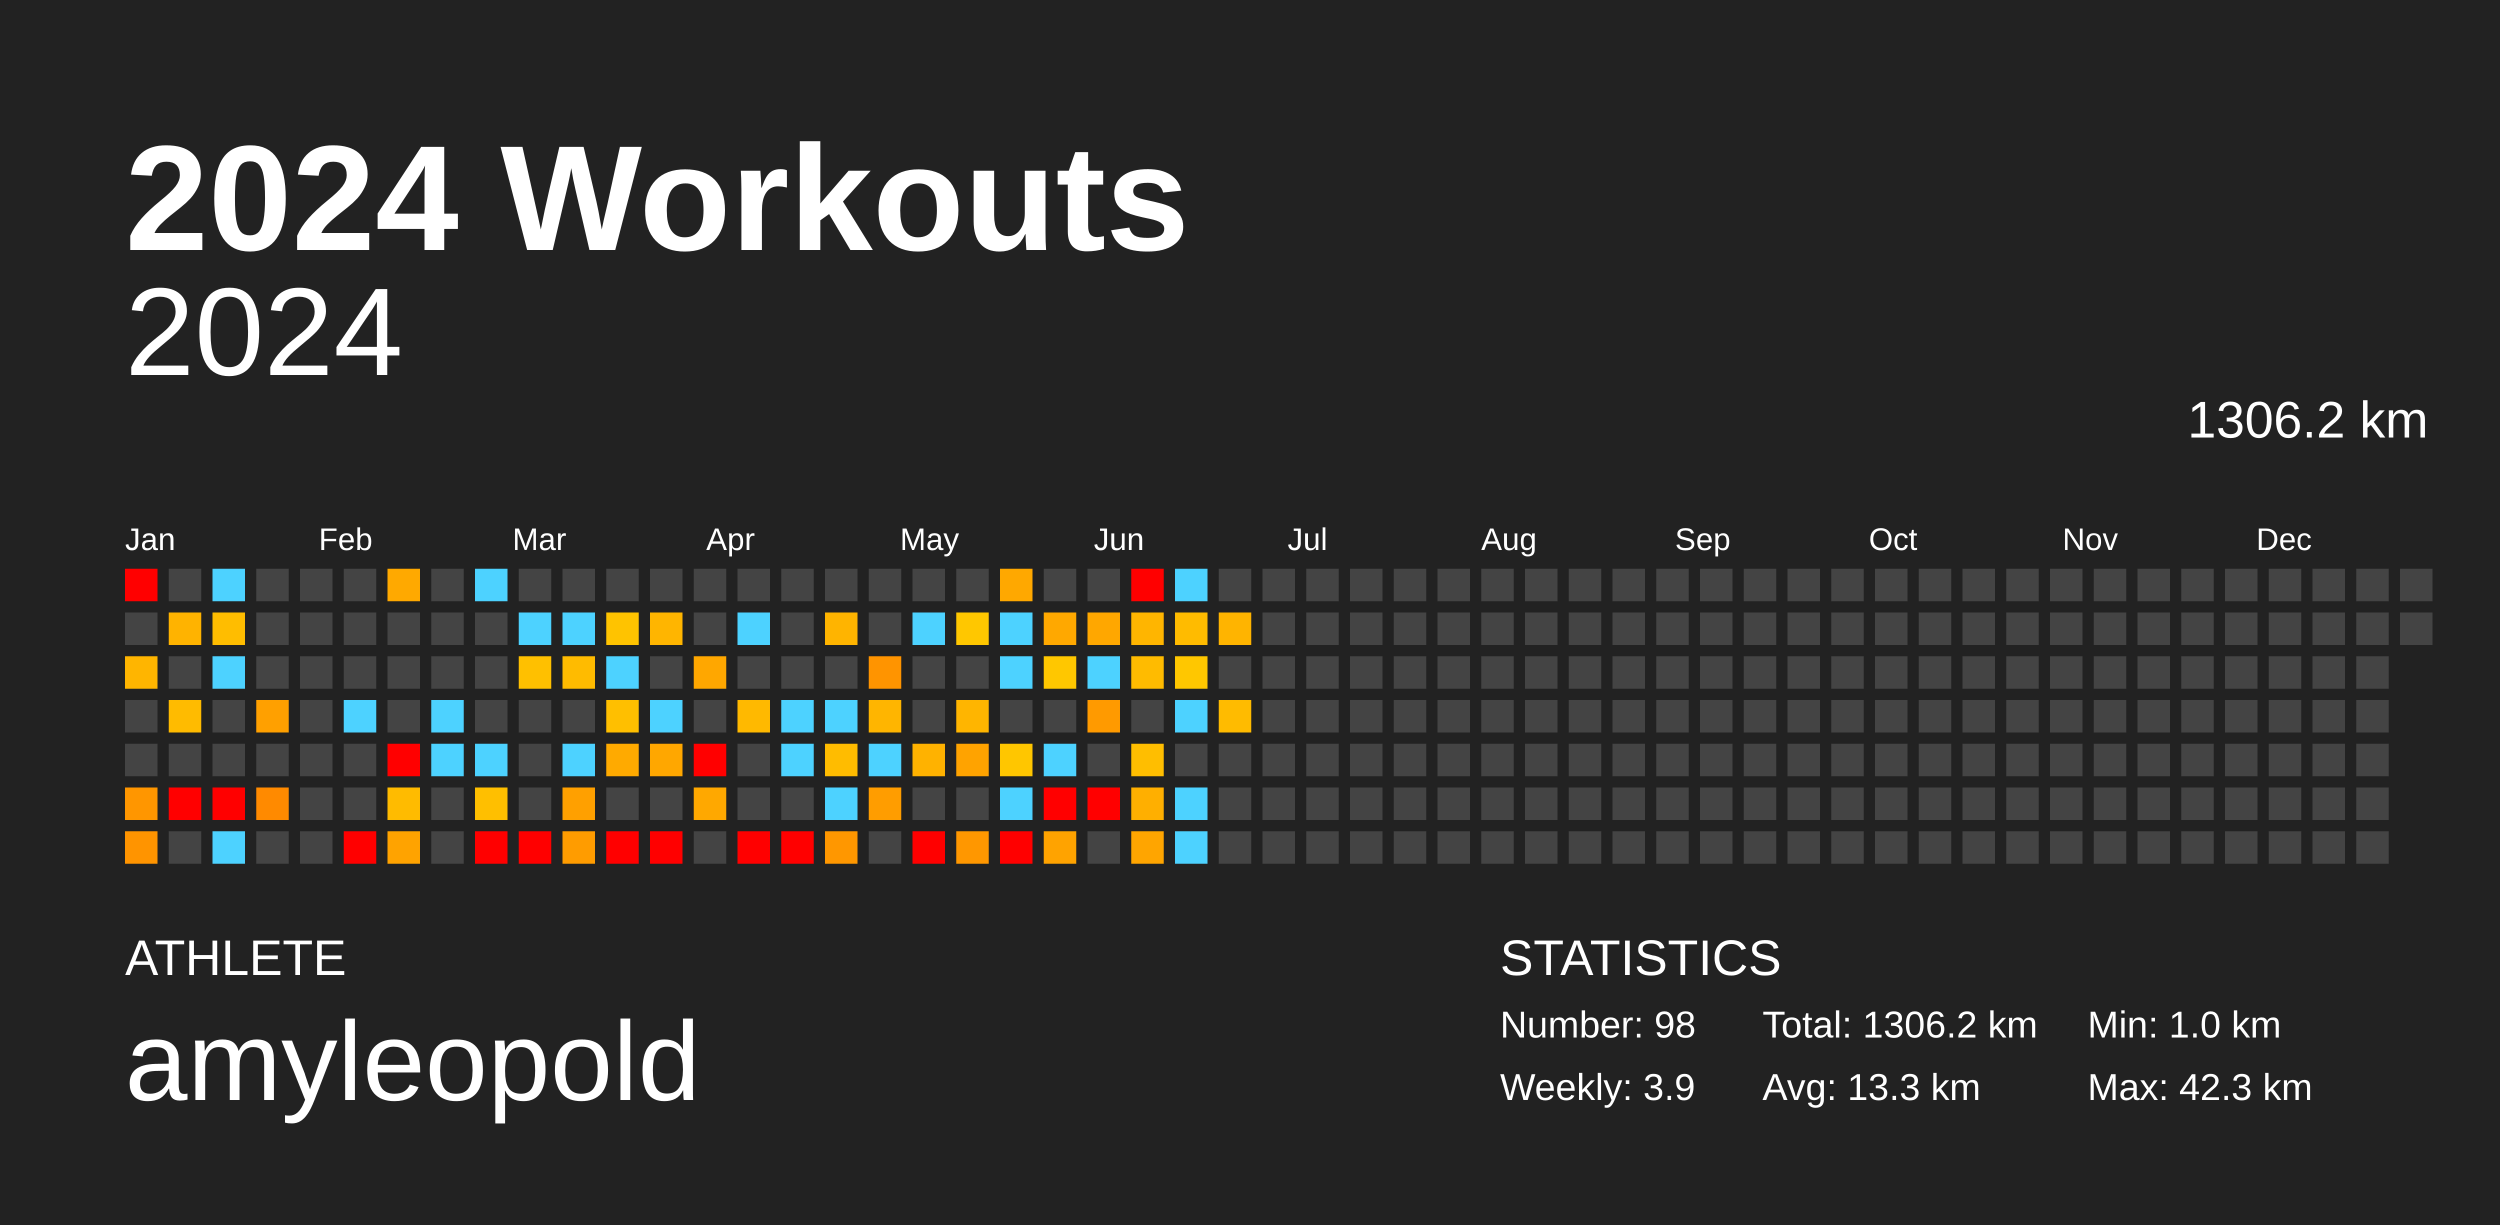
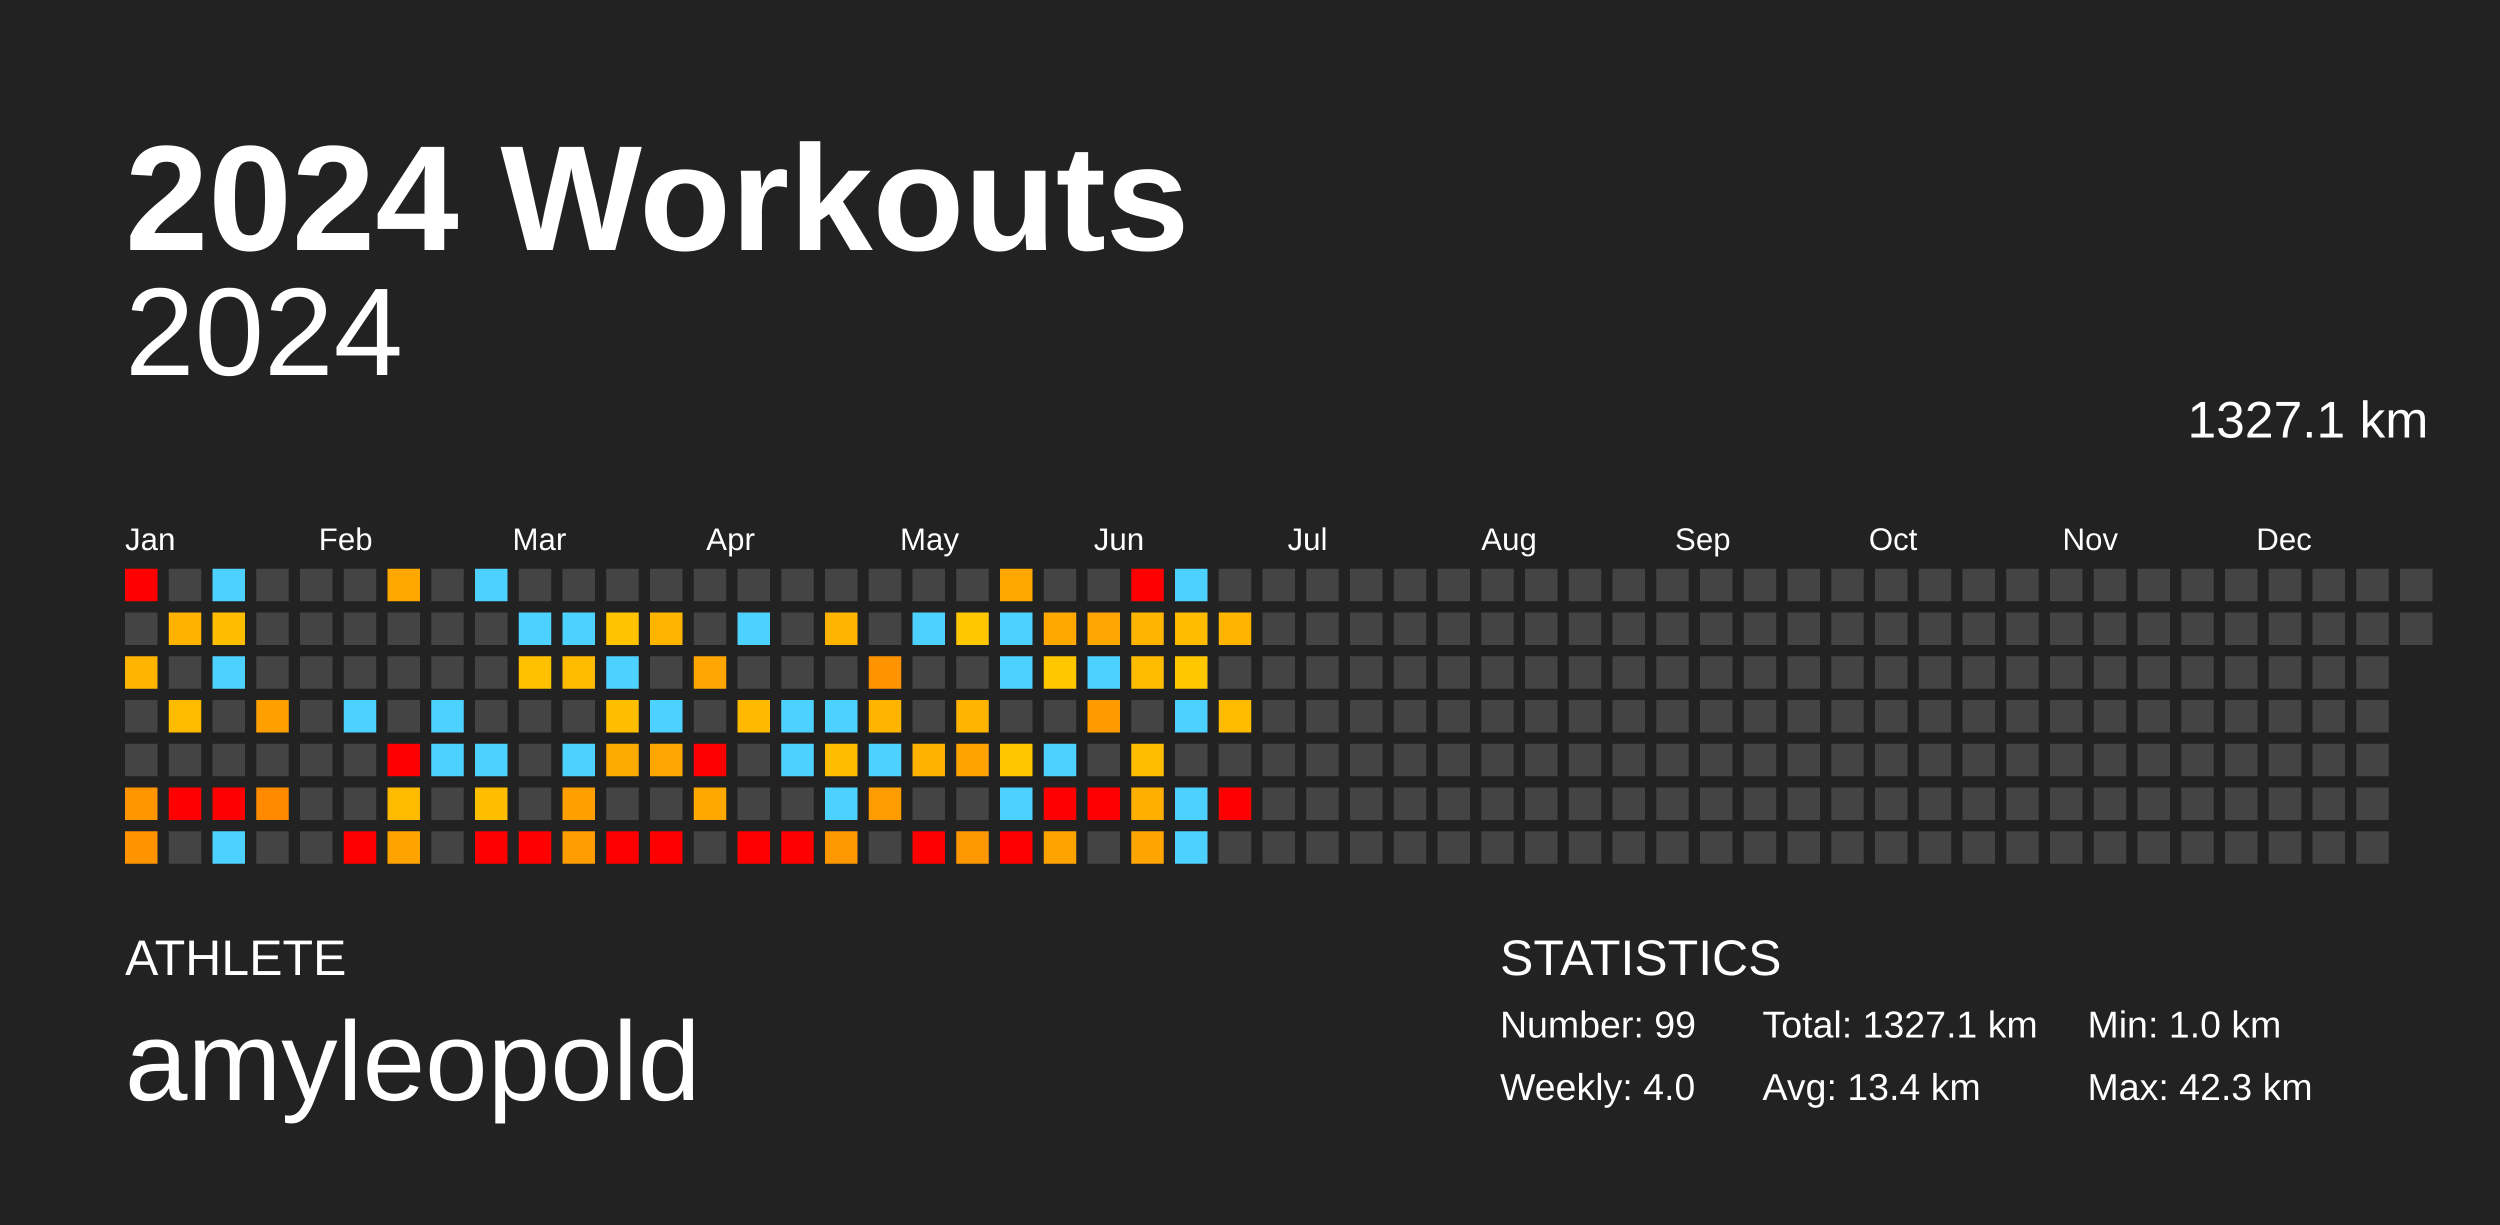
<svg xmlns="http://www.w3.org/2000/svg" baseProfile="full" height="98mm" version="1.1" viewBox="0,0,200,98" width="200mm">
  <defs />
  <rect fill="#222222" height="98" width="200" x="0" y="0" />
  <text fill="#FFFFFF" style="font-size:12px; font-family:Arial; font-weight:bold;" x="10" y="20">2024 Workouts</text>
  <text fill="#FFFFFF" style="font-size:4px; font-family:Arial" x="10" y="78">ATHLETE</text>
  <text fill="#FFFFFF" style="font-size:9px; font-family:Arial" x="10" y="88">amyleopold</text>
  <text fill="#FFFFFF" style="font-size:4px; font-family:Arial" x="120" y="78">STATISTICS</text>
-   <text fill="#FFFFFF" style="font-size:3px; font-family:Arial" x="120" y="83">Number: 98</text>
-   <text fill="#FFFFFF" style="font-size:3px; font-family:Arial" x="120" y="88">Weekly: 3.9</text>
-   <text fill="#FFFFFF" style="font-size:3px; font-family:Arial" x="141" y="83">Total: 1306.2 km</text>
-   <text fill="#FFFFFF" style="font-size:3px; font-family:Arial" x="141" y="88">Avg: 13.3 km</text>
+   <text fill="#FFFFFF" style="font-size:3px; font-family:Arial" x="120" y="83">Number: 99</text>
+   <text fill="#FFFFFF" style="font-size:3px; font-family:Arial" x="120" y="88">Weekly: 4.0</text>
+   <text fill="#FFFFFF" style="font-size:3px; font-family:Arial" x="141" y="83">Total: 1327.1 km</text>
+   <text fill="#FFFFFF" style="font-size:3px; font-family:Arial" x="141" y="88">Avg: 13.4 km</text>
  <text fill="#FFFFFF" style="font-size:3px; font-family:Arial" x="167" y="83">Min: 1.0 km</text>
  <text fill="#FFFFFF" style="font-size:3px; font-family:Arial" x="167" y="88">Max: 42.3 km</text>
  <text alignment-baseline="hanging" fill="#FFFFFF" style="font-size:10.0px; font-family:Arial;" x="10" y="30">2024</text>
-   <text alignment-baseline="hanging" fill="#FFFFFF" style="font-size:4.125px; font-family:Arial;" x="175" y="35">1306.2 km</text>
+   <text alignment-baseline="hanging" fill="#FFFFFF" style="font-size:4.125px; font-family:Arial;" x="175" y="35">1327.1 km</text>
  <text fill="#FFFFFF" style="font-size:2.5px; font-family:Arial" x="10.0" y="44">Jan</text>
  <text fill="#FFFFFF" style="font-size:2.5px; font-family:Arial" x="25.5" y="44">Feb</text>
  <text fill="#FFFFFF" style="font-size:2.5px; font-family:Arial" x="41.0" y="44">Mar</text>
  <text fill="#FFFFFF" style="font-size:2.5px; font-family:Arial" x="56.5" y="44">Apr</text>
  <text fill="#FFFFFF" style="font-size:2.5px; font-family:Arial" x="72.0" y="44">May</text>
  <text fill="#FFFFFF" style="font-size:2.5px; font-family:Arial" x="87.5" y="44">Jun</text>
  <text fill="#FFFFFF" style="font-size:2.5px; font-family:Arial" x="103.0" y="44">Jul</text>
  <text fill="#FFFFFF" style="font-size:2.5px; font-family:Arial" x="118.5" y="44">Aug</text>
  <text fill="#FFFFFF" style="font-size:2.5px; font-family:Arial" x="134.0" y="44">Sep</text>
  <text fill="#FFFFFF" style="font-size:2.5px; font-family:Arial" x="149.5" y="44">Oct</text>
  <text fill="#FFFFFF" style="font-size:2.5px; font-family:Arial" x="165.0" y="44">Nov</text>
  <text fill="#FFFFFF" style="font-size:2.5px; font-family:Arial" x="180.5" y="44">Dec</text>
  <rect fill="red" height="2.6" width="2.6" x="10.0" y="45.5" />
  <rect fill="#444444" height="2.6" width="2.6" x="10.0" y="49.0" />
  <rect fill="#ffb500" height="2.6" width="2.6" x="10.0" y="52.5" />
  <rect fill="#444444" height="2.6" width="2.6" x="10.0" y="56.0" />
  <rect fill="#444444" height="2.6" width="2.6" x="10.0" y="59.5" />
  <rect fill="#ff9600" height="2.6" width="2.6" x="10.0" y="63.0" />
  <rect fill="#ff9400" height="2.6" width="2.6" x="10.0" y="66.5" />
  <rect fill="#444444" height="2.6" width="2.6" x="13.5" y="45.5" />
  <rect fill="#ffb300" height="2.6" width="2.6" x="13.5" y="49.0" />
  <rect fill="#444444" height="2.6" width="2.6" x="13.5" y="52.5" />
  <rect fill="#ffbb00" height="2.6" width="2.6" x="13.5" y="56.0" />
  <rect fill="#444444" height="2.6" width="2.6" x="13.5" y="59.5" />
  <rect fill="red" height="2.6" width="2.6" x="13.5" y="63.0" />
  <rect fill="#444444" height="2.6" width="2.6" x="13.5" y="66.5" />
  <rect fill="#4dd2ff" height="2.6" width="2.6" x="17.0" y="45.5" />
  <rect fill="#ffbd00" height="2.6" width="2.6" x="17.0" y="49.0" />
  <rect fill="#4dd2ff" height="2.6" width="2.6" x="17.0" y="52.5" />
  <rect fill="#444444" height="2.6" width="2.6" x="17.0" y="56.0" />
  <rect fill="#444444" height="2.6" width="2.6" x="17.0" y="59.5" />
  <rect fill="red" height="2.6" width="2.6" x="17.0" y="63.0" />
  <rect fill="#4dd2ff" height="2.6" width="2.6" x="17.0" y="66.5" />
  <rect fill="#444444" height="2.6" width="2.6" x="20.5" y="45.5" />
  <rect fill="#444444" height="2.6" width="2.6" x="20.5" y="49.0" />
  <rect fill="#444444" height="2.6" width="2.6" x="20.5" y="52.5" />
  <rect fill="#ffa000" height="2.6" width="2.6" x="20.5" y="56.0" />
  <rect fill="#444444" height="2.6" width="2.6" x="20.5" y="59.5" />
  <rect fill="#ff8a00" height="2.6" width="2.6" x="20.5" y="63.0" />
  <rect fill="#444444" height="2.6" width="2.6" x="20.5" y="66.5" />
  <rect fill="#444444" height="2.6" width="2.6" x="24.0" y="45.5" />
  <rect fill="#444444" height="2.6" width="2.6" x="24.0" y="49.0" />
  <rect fill="#444444" height="2.6" width="2.6" x="24.0" y="52.5" />
  <rect fill="#444444" height="2.6" width="2.6" x="24.0" y="56.0" />
  <rect fill="#444444" height="2.6" width="2.6" x="24.0" y="59.5" />
  <rect fill="#444444" height="2.6" width="2.6" x="24.0" y="63.0" />
  <rect fill="#444444" height="2.6" width="2.6" x="24.0" y="66.5" />
  <rect fill="#444444" height="2.6" width="2.6" x="27.5" y="45.5" />
  <rect fill="#444444" height="2.6" width="2.6" x="27.5" y="49.0" />
  <rect fill="#444444" height="2.6" width="2.6" x="27.5" y="52.5" />
  <rect fill="#4dd2ff" height="2.6" width="2.6" x="27.5" y="56.0" />
  <rect fill="#444444" height="2.6" width="2.6" x="27.5" y="59.5" />
  <rect fill="#444444" height="2.6" width="2.6" x="27.5" y="63.0" />
  <rect fill="red" height="2.6" width="2.6" x="27.5" y="66.5" />
  <rect fill="#ffa900" height="2.6" width="2.6" x="31.0" y="45.5" />
  <rect fill="#444444" height="2.6" width="2.6" x="31.0" y="49.0" />
  <rect fill="#444444" height="2.6" width="2.6" x="31.0" y="52.5" />
  <rect fill="#444444" height="2.6" width="2.6" x="31.0" y="56.0" />
  <rect fill="red" height="2.6" width="2.6" x="31.0" y="59.5" />
  <rect fill="#ffbb00" height="2.6" width="2.6" x="31.0" y="63.0" />
  <rect fill="#ffa300" height="2.6" width="2.6" x="31.0" y="66.5" />
  <rect fill="#444444" height="2.6" width="2.6" x="34.5" y="45.5" />
  <rect fill="#444444" height="2.6" width="2.6" x="34.5" y="49.0" />
  <rect fill="#444444" height="2.6" width="2.6" x="34.5" y="52.5" />
  <rect fill="#4dd2ff" height="2.6" width="2.6" x="34.5" y="56.0" />
  <rect fill="#4dd2ff" height="2.6" width="2.6" x="34.5" y="59.5" />
  <rect fill="#444444" height="2.6" width="2.6" x="34.5" y="63.0" />
  <rect fill="#444444" height="2.6" width="2.6" x="34.5" y="66.5" />
  <rect fill="#4dd2ff" height="2.6" width="2.6" x="38.0" y="45.5" />
  <rect fill="#444444" height="2.6" width="2.6" x="38.0" y="49.0" />
  <rect fill="#444444" height="2.6" width="2.6" x="38.0" y="52.5" />
  <rect fill="#444444" height="2.6" width="2.6" x="38.0" y="56.0" />
  <rect fill="#4dd2ff" height="2.6" width="2.6" x="38.0" y="59.5" />
  <rect fill="#ffbf00" height="2.6" width="2.6" x="38.0" y="63.0" />
  <rect fill="red" height="2.6" width="2.6" x="38.0" y="66.5" />
  <rect fill="#444444" height="2.6" width="2.6" x="41.5" y="45.5" />
  <rect fill="#4dd2ff" height="2.6" width="2.6" x="41.5" y="49.0" />
  <rect fill="#ffc000" height="2.6" width="2.6" x="41.5" y="52.5" />
  <rect fill="#444444" height="2.6" width="2.6" x="41.5" y="56.0" />
  <rect fill="#444444" height="2.6" width="2.6" x="41.5" y="59.5" />
  <rect fill="#444444" height="2.6" width="2.6" x="41.5" y="63.0" />
  <rect fill="red" height="2.6" width="2.6" x="41.5" y="66.5" />
  <rect fill="#444444" height="2.6" width="2.6" x="45.0" y="45.5" />
  <rect fill="#4dd2ff" height="2.6" width="2.6" x="45.0" y="49.0" />
  <rect fill="#ffbb00" height="2.6" width="2.6" x="45.0" y="52.5" />
  <rect fill="#444444" height="2.6" width="2.6" x="45.0" y="56.0" />
  <rect fill="#4dd2ff" height="2.6" width="2.6" x="45.0" y="59.5" />
  <rect fill="#ffa000" height="2.6" width="2.6" x="45.0" y="63.0" />
  <rect fill="#ff9c00" height="2.6" width="2.6" x="45.0" y="66.5" />
  <rect fill="#444444" height="2.6" width="2.6" x="48.5" y="45.5" />
  <rect fill="#ffc300" height="2.6" width="2.6" x="48.5" y="49.0" />
  <rect fill="#4dd2ff" height="2.6" width="2.6" x="48.5" y="52.5" />
  <rect fill="#ffbf00" height="2.6" width="2.6" x="48.5" y="56.0" />
  <rect fill="#ffaa00" height="2.6" width="2.6" x="48.5" y="59.5" />
  <rect fill="#444444" height="2.6" width="2.6" x="48.5" y="63.0" />
  <rect fill="red" height="2.6" width="2.6" x="48.5" y="66.5" />
  <rect fill="#444444" height="2.6" width="2.6" x="52.0" y="45.5" />
  <rect fill="#ffb500" height="2.6" width="2.6" x="52.0" y="49.0" />
  <rect fill="#444444" height="2.6" width="2.6" x="52.0" y="52.5" />
  <rect fill="#4dd2ff" height="2.6" width="2.6" x="52.0" y="56.0" />
  <rect fill="#ffa700" height="2.6" width="2.6" x="52.0" y="59.5" />
  <rect fill="#444444" height="2.6" width="2.6" x="52.0" y="63.0" />
  <rect fill="red" height="2.6" width="2.6" x="52.0" y="66.5" />
  <rect fill="#444444" height="2.6" width="2.6" x="55.5" y="45.5" />
  <rect fill="#444444" height="2.6" width="2.6" x="55.5" y="49.0" />
  <rect fill="#ffa700" height="2.6" width="2.6" x="55.5" y="52.5" />
  <rect fill="#444444" height="2.6" width="2.6" x="55.5" y="56.0" />
  <rect fill="red" height="2.6" width="2.6" x="55.5" y="59.5" />
  <rect fill="#ffa800" height="2.6" width="2.6" x="55.5" y="63.0" />
  <rect fill="#444444" height="2.6" width="2.6" x="55.5" y="66.5" />
  <rect fill="#444444" height="2.6" width="2.6" x="59.0" y="45.5" />
  <rect fill="#4dd2ff" height="2.6" width="2.6" x="59.0" y="49.0" />
  <rect fill="#444444" height="2.6" width="2.6" x="59.0" y="52.5" />
  <rect fill="#ffb900" height="2.6" width="2.6" x="59.0" y="56.0" />
  <rect fill="#444444" height="2.6" width="2.6" x="59.0" y="59.5" />
  <rect fill="#444444" height="2.6" width="2.6" x="59.0" y="63.0" />
  <rect fill="red" height="2.6" width="2.6" x="59.0" y="66.5" />
  <rect fill="#444444" height="2.6" width="2.6" x="62.5" y="45.5" />
  <rect fill="#444444" height="2.6" width="2.6" x="62.5" y="49.0" />
  <rect fill="#444444" height="2.6" width="2.6" x="62.5" y="52.5" />
  <rect fill="#4dd2ff" height="2.6" width="2.6" x="62.5" y="56.0" />
  <rect fill="#4dd2ff" height="2.6" width="2.6" x="62.5" y="59.5" />
  <rect fill="#444444" height="2.6" width="2.6" x="62.5" y="63.0" />
  <rect fill="red" height="2.6" width="2.6" x="62.5" y="66.5" />
  <rect fill="#444444" height="2.6" width="2.6" x="66.0" y="45.5" />
  <rect fill="#ffb400" height="2.6" width="2.6" x="66.0" y="49.0" />
  <rect fill="#444444" height="2.6" width="2.6" x="66.0" y="52.5" />
  <rect fill="#4dd2ff" height="2.6" width="2.6" x="66.0" y="56.0" />
  <rect fill="#ffbc00" height="2.6" width="2.6" x="66.0" y="59.5" />
  <rect fill="#4dd2ff" height="2.6" width="2.6" x="66.0" y="63.0" />
  <rect fill="#ff9700" height="2.6" width="2.6" x="66.0" y="66.5" />
  <rect fill="#444444" height="2.6" width="2.6" x="69.5" y="45.5" />
  <rect fill="#444444" height="2.6" width="2.6" x="69.5" y="49.0" />
  <rect fill="#ff9400" height="2.6" width="2.6" x="69.5" y="52.5" />
  <rect fill="#ffb500" height="2.6" width="2.6" x="69.5" y="56.0" />
  <rect fill="#4dd2ff" height="2.6" width="2.6" x="69.5" y="59.5" />
  <rect fill="#ff9d00" height="2.6" width="2.6" x="69.5" y="63.0" />
  <rect fill="#444444" height="2.6" width="2.6" x="69.5" y="66.5" />
  <rect fill="#444444" height="2.6" width="2.6" x="73.0" y="45.5" />
  <rect fill="#4dd2ff" height="2.6" width="2.6" x="73.0" y="49.0" />
  <rect fill="#444444" height="2.6" width="2.6" x="73.0" y="52.5" />
  <rect fill="#444444" height="2.6" width="2.6" x="73.0" y="56.0" />
  <rect fill="#ffb200" height="2.6" width="2.6" x="73.0" y="59.5" />
  <rect fill="#444444" height="2.6" width="2.6" x="73.0" y="63.0" />
  <rect fill="red" height="2.6" width="2.6" x="73.0" y="66.5" />
  <rect fill="#444444" height="2.6" width="2.6" x="76.5" y="45.5" />
  <rect fill="#ffc700" height="2.6" width="2.6" x="76.5" y="49.0" />
  <rect fill="#444444" height="2.6" width="2.6" x="76.5" y="52.5" />
  <rect fill="#ffb500" height="2.6" width="2.6" x="76.5" y="56.0" />
  <rect fill="#ffa300" height="2.6" width="2.6" x="76.5" y="59.5" />
  <rect fill="#444444" height="2.6" width="2.6" x="76.5" y="63.0" />
  <rect fill="#ff9700" height="2.6" width="2.6" x="76.5" y="66.5" />
  <rect fill="#ffa800" height="2.6" width="2.6" x="80.0" y="45.5" />
  <rect fill="#4dd2ff" height="2.6" width="2.6" x="80.0" y="49.0" />
  <rect fill="#4dd2ff" height="2.6" width="2.6" x="80.0" y="52.5" />
  <rect fill="#444444" height="2.6" width="2.6" x="80.0" y="56.0" />
  <rect fill="#ffc600" height="2.6" width="2.6" x="80.0" y="59.5" />
  <rect fill="#4dd2ff" height="2.6" width="2.6" x="80.0" y="63.0" />
  <rect fill="red" height="2.6" width="2.6" x="80.0" y="66.5" />
  <rect fill="#444444" height="2.6" width="2.6" x="83.5" y="45.5" />
  <rect fill="#ffa800" height="2.6" width="2.6" x="83.5" y="49.0" />
  <rect fill="#ffc700" height="2.6" width="2.6" x="83.5" y="52.5" />
  <rect fill="#444444" height="2.6" width="2.6" x="83.5" y="56.0" />
  <rect fill="#4dd2ff" height="2.6" width="2.6" x="83.5" y="59.5" />
  <rect fill="red" height="2.6" width="2.6" x="83.5" y="63.0" />
  <rect fill="#ffa300" height="2.6" width="2.6" x="83.5" y="66.5" />
  <rect fill="#444444" height="2.6" width="2.6" x="87.0" y="45.5" />
  <rect fill="#ffa700" height="2.6" width="2.6" x="87.0" y="49.0" />
  <rect fill="#4dd2ff" height="2.6" width="2.6" x="87.0" y="52.5" />
  <rect fill="#ff9a00" height="2.6" width="2.6" x="87.0" y="56.0" />
  <rect fill="#444444" height="2.6" width="2.6" x="87.0" y="59.5" />
  <rect fill="red" height="2.6" width="2.6" x="87.0" y="63.0" />
  <rect fill="#444444" height="2.6" width="2.6" x="87.0" y="66.5" />
  <rect fill="red" height="2.6" width="2.6" x="90.5" y="45.5" />
  <rect fill="#ffb500" height="2.6" width="2.6" x="90.5" y="49.0" />
  <rect fill="#ffbb00" height="2.6" width="2.6" x="90.5" y="52.5" />
  <rect fill="#444444" height="2.6" width="2.6" x="90.5" y="56.0" />
  <rect fill="#ffbe00" height="2.6" width="2.6" x="90.5" y="59.5" />
  <rect fill="#ffaf00" height="2.6" width="2.6" x="90.5" y="63.0" />
  <rect fill="#ffa500" height="2.6" width="2.6" x="90.5" y="66.5" />
  <rect fill="#4dd2ff" height="2.6" width="2.6" x="94.0" y="45.5" />
  <rect fill="#ffbb00" height="2.6" width="2.6" x="94.0" y="49.0" />
  <rect fill="#ffc700" height="2.6" width="2.6" x="94.0" y="52.5" />
  <rect fill="#4dd2ff" height="2.6" width="2.6" x="94.0" y="56.0" />
  <rect fill="#444444" height="2.6" width="2.6" x="94.0" y="59.5" />
  <rect fill="#4dd2ff" height="2.6" width="2.6" x="94.0" y="63.0" />
  <rect fill="#4dd2ff" height="2.6" width="2.6" x="94.0" y="66.5" />
  <rect fill="#444444" height="2.6" width="2.6" x="97.5" y="45.5" />
  <rect fill="#ffb400" height="2.6" width="2.6" x="97.5" y="49.0" />
  <rect fill="#444444" height="2.6" width="2.6" x="97.5" y="52.5" />
  <rect fill="#ffbb00" height="2.6" width="2.6" x="97.5" y="56.0" />
  <rect fill="#444444" height="2.6" width="2.6" x="97.5" y="59.5" />
-   <rect fill="#444444" height="2.6" width="2.6" x="97.5" y="63.0" />
+   <rect fill="red" height="2.6" width="2.6" x="97.5" y="63.0" />
  <rect fill="#444444" height="2.6" width="2.6" x="97.5" y="66.5" />
  <rect fill="#444444" height="2.6" width="2.6" x="101.0" y="45.5" />
  <rect fill="#444444" height="2.6" width="2.6" x="101.0" y="49.0" />
  <rect fill="#444444" height="2.6" width="2.6" x="101.0" y="52.5" />
  <rect fill="#444444" height="2.6" width="2.6" x="101.0" y="56.0" />
  <rect fill="#444444" height="2.6" width="2.6" x="101.0" y="59.5" />
  <rect fill="#444444" height="2.6" width="2.6" x="101.0" y="63.0" />
  <rect fill="#444444" height="2.6" width="2.6" x="101.0" y="66.5" />
  <rect fill="#444444" height="2.6" width="2.6" x="104.5" y="45.5" />
  <rect fill="#444444" height="2.6" width="2.6" x="104.5" y="49.0" />
  <rect fill="#444444" height="2.6" width="2.6" x="104.5" y="52.5" />
  <rect fill="#444444" height="2.6" width="2.6" x="104.5" y="56.0" />
  <rect fill="#444444" height="2.6" width="2.6" x="104.5" y="59.5" />
  <rect fill="#444444" height="2.6" width="2.6" x="104.5" y="63.0" />
  <rect fill="#444444" height="2.6" width="2.6" x="104.5" y="66.5" />
  <rect fill="#444444" height="2.6" width="2.6" x="108.0" y="45.5" />
  <rect fill="#444444" height="2.6" width="2.6" x="108.0" y="49.0" />
  <rect fill="#444444" height="2.6" width="2.6" x="108.0" y="52.5" />
  <rect fill="#444444" height="2.6" width="2.6" x="108.0" y="56.0" />
  <rect fill="#444444" height="2.6" width="2.6" x="108.0" y="59.5" />
  <rect fill="#444444" height="2.6" width="2.6" x="108.0" y="63.0" />
  <rect fill="#444444" height="2.6" width="2.6" x="108.0" y="66.5" />
  <rect fill="#444444" height="2.6" width="2.6" x="111.5" y="45.5" />
  <rect fill="#444444" height="2.6" width="2.6" x="111.5" y="49.0" />
  <rect fill="#444444" height="2.6" width="2.6" x="111.5" y="52.5" />
  <rect fill="#444444" height="2.6" width="2.6" x="111.5" y="56.0" />
  <rect fill="#444444" height="2.6" width="2.6" x="111.5" y="59.5" />
  <rect fill="#444444" height="2.6" width="2.6" x="111.5" y="63.0" />
  <rect fill="#444444" height="2.6" width="2.6" x="111.5" y="66.5" />
  <rect fill="#444444" height="2.6" width="2.6" x="115.0" y="45.5" />
  <rect fill="#444444" height="2.6" width="2.6" x="115.0" y="49.0" />
  <rect fill="#444444" height="2.6" width="2.6" x="115.0" y="52.5" />
  <rect fill="#444444" height="2.6" width="2.6" x="115.0" y="56.0" />
  <rect fill="#444444" height="2.6" width="2.6" x="115.0" y="59.5" />
  <rect fill="#444444" height="2.6" width="2.6" x="115.0" y="63.0" />
  <rect fill="#444444" height="2.6" width="2.6" x="115.0" y="66.5" />
  <rect fill="#444444" height="2.6" width="2.6" x="118.5" y="45.5" />
  <rect fill="#444444" height="2.6" width="2.6" x="118.5" y="49.0" />
  <rect fill="#444444" height="2.6" width="2.6" x="118.5" y="52.5" />
  <rect fill="#444444" height="2.6" width="2.6" x="118.5" y="56.0" />
  <rect fill="#444444" height="2.6" width="2.6" x="118.5" y="59.5" />
  <rect fill="#444444" height="2.6" width="2.6" x="118.5" y="63.0" />
  <rect fill="#444444" height="2.6" width="2.6" x="118.5" y="66.5" />
  <rect fill="#444444" height="2.6" width="2.6" x="122.0" y="45.5" />
  <rect fill="#444444" height="2.6" width="2.6" x="122.0" y="49.0" />
  <rect fill="#444444" height="2.6" width="2.6" x="122.0" y="52.5" />
  <rect fill="#444444" height="2.6" width="2.6" x="122.0" y="56.0" />
  <rect fill="#444444" height="2.6" width="2.6" x="122.0" y="59.5" />
  <rect fill="#444444" height="2.6" width="2.6" x="122.0" y="63.0" />
  <rect fill="#444444" height="2.6" width="2.6" x="122.0" y="66.5" />
  <rect fill="#444444" height="2.6" width="2.6" x="125.5" y="45.5" />
  <rect fill="#444444" height="2.6" width="2.6" x="125.5" y="49.0" />
  <rect fill="#444444" height="2.6" width="2.6" x="125.5" y="52.5" />
  <rect fill="#444444" height="2.6" width="2.6" x="125.5" y="56.0" />
  <rect fill="#444444" height="2.6" width="2.6" x="125.5" y="59.5" />
  <rect fill="#444444" height="2.6" width="2.6" x="125.5" y="63.0" />
  <rect fill="#444444" height="2.6" width="2.6" x="125.5" y="66.5" />
  <rect fill="#444444" height="2.6" width="2.6" x="129.0" y="45.5" />
  <rect fill="#444444" height="2.6" width="2.6" x="129.0" y="49.0" />
  <rect fill="#444444" height="2.6" width="2.6" x="129.0" y="52.5" />
  <rect fill="#444444" height="2.6" width="2.6" x="129.0" y="56.0" />
  <rect fill="#444444" height="2.6" width="2.6" x="129.0" y="59.5" />
  <rect fill="#444444" height="2.6" width="2.6" x="129.0" y="63.0" />
  <rect fill="#444444" height="2.6" width="2.6" x="129.0" y="66.5" />
  <rect fill="#444444" height="2.6" width="2.6" x="132.5" y="45.5" />
  <rect fill="#444444" height="2.6" width="2.6" x="132.5" y="49.0" />
  <rect fill="#444444" height="2.6" width="2.6" x="132.5" y="52.5" />
  <rect fill="#444444" height="2.6" width="2.6" x="132.5" y="56.0" />
  <rect fill="#444444" height="2.6" width="2.6" x="132.5" y="59.5" />
  <rect fill="#444444" height="2.6" width="2.6" x="132.5" y="63.0" />
  <rect fill="#444444" height="2.6" width="2.6" x="132.5" y="66.5" />
  <rect fill="#444444" height="2.6" width="2.6" x="136.0" y="45.5" />
  <rect fill="#444444" height="2.6" width="2.6" x="136.0" y="49.0" />
  <rect fill="#444444" height="2.6" width="2.6" x="136.0" y="52.5" />
  <rect fill="#444444" height="2.6" width="2.6" x="136.0" y="56.0" />
  <rect fill="#444444" height="2.6" width="2.6" x="136.0" y="59.5" />
  <rect fill="#444444" height="2.6" width="2.6" x="136.0" y="63.0" />
  <rect fill="#444444" height="2.6" width="2.6" x="136.0" y="66.5" />
  <rect fill="#444444" height="2.6" width="2.6" x="139.5" y="45.5" />
  <rect fill="#444444" height="2.6" width="2.6" x="139.5" y="49.0" />
  <rect fill="#444444" height="2.6" width="2.6" x="139.5" y="52.5" />
  <rect fill="#444444" height="2.6" width="2.6" x="139.5" y="56.0" />
  <rect fill="#444444" height="2.6" width="2.6" x="139.5" y="59.5" />
  <rect fill="#444444" height="2.6" width="2.6" x="139.5" y="63.0" />
  <rect fill="#444444" height="2.6" width="2.6" x="139.5" y="66.5" />
  <rect fill="#444444" height="2.6" width="2.6" x="143.0" y="45.5" />
  <rect fill="#444444" height="2.6" width="2.6" x="143.0" y="49.0" />
  <rect fill="#444444" height="2.6" width="2.6" x="143.0" y="52.5" />
  <rect fill="#444444" height="2.6" width="2.6" x="143.0" y="56.0" />
  <rect fill="#444444" height="2.6" width="2.6" x="143.0" y="59.5" />
  <rect fill="#444444" height="2.6" width="2.6" x="143.0" y="63.0" />
  <rect fill="#444444" height="2.6" width="2.6" x="143.0" y="66.5" />
  <rect fill="#444444" height="2.6" width="2.6" x="146.5" y="45.5" />
  <rect fill="#444444" height="2.6" width="2.6" x="146.5" y="49.0" />
  <rect fill="#444444" height="2.6" width="2.6" x="146.5" y="52.5" />
  <rect fill="#444444" height="2.6" width="2.6" x="146.5" y="56.0" />
  <rect fill="#444444" height="2.6" width="2.6" x="146.5" y="59.5" />
  <rect fill="#444444" height="2.6" width="2.6" x="146.5" y="63.0" />
  <rect fill="#444444" height="2.6" width="2.6" x="146.5" y="66.5" />
  <rect fill="#444444" height="2.6" width="2.6" x="150.0" y="45.5" />
  <rect fill="#444444" height="2.6" width="2.6" x="150.0" y="49.0" />
  <rect fill="#444444" height="2.6" width="2.6" x="150.0" y="52.5" />
  <rect fill="#444444" height="2.6" width="2.6" x="150.0" y="56.0" />
  <rect fill="#444444" height="2.6" width="2.6" x="150.0" y="59.5" />
  <rect fill="#444444" height="2.6" width="2.6" x="150.0" y="63.0" />
  <rect fill="#444444" height="2.6" width="2.6" x="150.0" y="66.5" />
  <rect fill="#444444" height="2.6" width="2.6" x="153.5" y="45.5" />
  <rect fill="#444444" height="2.6" width="2.6" x="153.5" y="49.0" />
  <rect fill="#444444" height="2.6" width="2.6" x="153.5" y="52.5" />
  <rect fill="#444444" height="2.6" width="2.6" x="153.5" y="56.0" />
  <rect fill="#444444" height="2.6" width="2.6" x="153.5" y="59.5" />
  <rect fill="#444444" height="2.6" width="2.6" x="153.5" y="63.0" />
  <rect fill="#444444" height="2.6" width="2.6" x="153.5" y="66.5" />
  <rect fill="#444444" height="2.6" width="2.6" x="157.0" y="45.5" />
  <rect fill="#444444" height="2.6" width="2.6" x="157.0" y="49.0" />
  <rect fill="#444444" height="2.6" width="2.6" x="157.0" y="52.5" />
  <rect fill="#444444" height="2.6" width="2.6" x="157.0" y="56.0" />
  <rect fill="#444444" height="2.6" width="2.6" x="157.0" y="59.5" />
  <rect fill="#444444" height="2.6" width="2.6" x="157.0" y="63.0" />
  <rect fill="#444444" height="2.6" width="2.6" x="157.0" y="66.5" />
  <rect fill="#444444" height="2.6" width="2.6" x="160.5" y="45.5" />
  <rect fill="#444444" height="2.6" width="2.6" x="160.5" y="49.0" />
  <rect fill="#444444" height="2.6" width="2.6" x="160.5" y="52.5" />
  <rect fill="#444444" height="2.6" width="2.6" x="160.5" y="56.0" />
  <rect fill="#444444" height="2.6" width="2.6" x="160.5" y="59.5" />
  <rect fill="#444444" height="2.6" width="2.6" x="160.5" y="63.0" />
  <rect fill="#444444" height="2.6" width="2.6" x="160.5" y="66.5" />
  <rect fill="#444444" height="2.6" width="2.6" x="164.0" y="45.5" />
  <rect fill="#444444" height="2.6" width="2.6" x="164.0" y="49.0" />
  <rect fill="#444444" height="2.6" width="2.6" x="164.0" y="52.5" />
  <rect fill="#444444" height="2.6" width="2.6" x="164.0" y="56.0" />
  <rect fill="#444444" height="2.6" width="2.6" x="164.0" y="59.5" />
  <rect fill="#444444" height="2.6" width="2.6" x="164.0" y="63.0" />
  <rect fill="#444444" height="2.6" width="2.6" x="164.0" y="66.5" />
  <rect fill="#444444" height="2.6" width="2.6" x="167.5" y="45.5" />
  <rect fill="#444444" height="2.6" width="2.6" x="167.5" y="49.0" />
  <rect fill="#444444" height="2.6" width="2.6" x="167.5" y="52.5" />
  <rect fill="#444444" height="2.6" width="2.6" x="167.5" y="56.0" />
  <rect fill="#444444" height="2.6" width="2.6" x="167.5" y="59.5" />
  <rect fill="#444444" height="2.6" width="2.6" x="167.5" y="63.0" />
  <rect fill="#444444" height="2.6" width="2.6" x="167.5" y="66.5" />
  <rect fill="#444444" height="2.6" width="2.6" x="171.0" y="45.5" />
  <rect fill="#444444" height="2.6" width="2.6" x="171.0" y="49.0" />
  <rect fill="#444444" height="2.6" width="2.6" x="171.0" y="52.5" />
  <rect fill="#444444" height="2.6" width="2.6" x="171.0" y="56.0" />
  <rect fill="#444444" height="2.6" width="2.6" x="171.0" y="59.5" />
  <rect fill="#444444" height="2.6" width="2.6" x="171.0" y="63.0" />
  <rect fill="#444444" height="2.6" width="2.6" x="171.0" y="66.5" />
  <rect fill="#444444" height="2.6" width="2.6" x="174.5" y="45.5" />
  <rect fill="#444444" height="2.6" width="2.6" x="174.5" y="49.0" />
  <rect fill="#444444" height="2.6" width="2.6" x="174.5" y="52.5" />
  <rect fill="#444444" height="2.6" width="2.6" x="174.5" y="56.0" />
  <rect fill="#444444" height="2.6" width="2.6" x="174.5" y="59.5" />
  <rect fill="#444444" height="2.6" width="2.6" x="174.5" y="63.0" />
  <rect fill="#444444" height="2.6" width="2.6" x="174.5" y="66.5" />
  <rect fill="#444444" height="2.6" width="2.6" x="178.0" y="45.5" />
  <rect fill="#444444" height="2.6" width="2.6" x="178.0" y="49.0" />
  <rect fill="#444444" height="2.6" width="2.6" x="178.0" y="52.5" />
  <rect fill="#444444" height="2.6" width="2.6" x="178.0" y="56.0" />
  <rect fill="#444444" height="2.6" width="2.6" x="178.0" y="59.5" />
  <rect fill="#444444" height="2.6" width="2.6" x="178.0" y="63.0" />
  <rect fill="#444444" height="2.6" width="2.6" x="178.0" y="66.5" />
  <rect fill="#444444" height="2.6" width="2.6" x="181.5" y="45.5" />
  <rect fill="#444444" height="2.6" width="2.6" x="181.5" y="49.0" />
  <rect fill="#444444" height="2.6" width="2.6" x="181.5" y="52.5" />
  <rect fill="#444444" height="2.6" width="2.6" x="181.5" y="56.0" />
  <rect fill="#444444" height="2.6" width="2.6" x="181.5" y="59.5" />
  <rect fill="#444444" height="2.6" width="2.6" x="181.5" y="63.0" />
  <rect fill="#444444" height="2.6" width="2.6" x="181.5" y="66.5" />
  <rect fill="#444444" height="2.6" width="2.6" x="185.0" y="45.5" />
  <rect fill="#444444" height="2.6" width="2.6" x="185.0" y="49.0" />
  <rect fill="#444444" height="2.6" width="2.6" x="185.0" y="52.5" />
  <rect fill="#444444" height="2.6" width="2.6" x="185.0" y="56.0" />
  <rect fill="#444444" height="2.6" width="2.6" x="185.0" y="59.5" />
  <rect fill="#444444" height="2.6" width="2.6" x="185.0" y="63.0" />
  <rect fill="#444444" height="2.6" width="2.6" x="185.0" y="66.5" />
  <rect fill="#444444" height="2.6" width="2.6" x="188.5" y="45.5" />
  <rect fill="#444444" height="2.6" width="2.6" x="188.5" y="49.0" />
  <rect fill="#444444" height="2.6" width="2.6" x="188.5" y="52.5" />
  <rect fill="#444444" height="2.6" width="2.6" x="188.5" y="56.0" />
  <rect fill="#444444" height="2.6" width="2.6" x="188.5" y="59.5" />
  <rect fill="#444444" height="2.6" width="2.6" x="188.5" y="63.0" />
  <rect fill="#444444" height="2.6" width="2.6" x="188.5" y="66.5" />
  <rect fill="#444444" height="2.6" width="2.6" x="192.0" y="45.5" />
  <rect fill="#444444" height="2.6" width="2.6" x="192.0" y="49.0" />
</svg>
